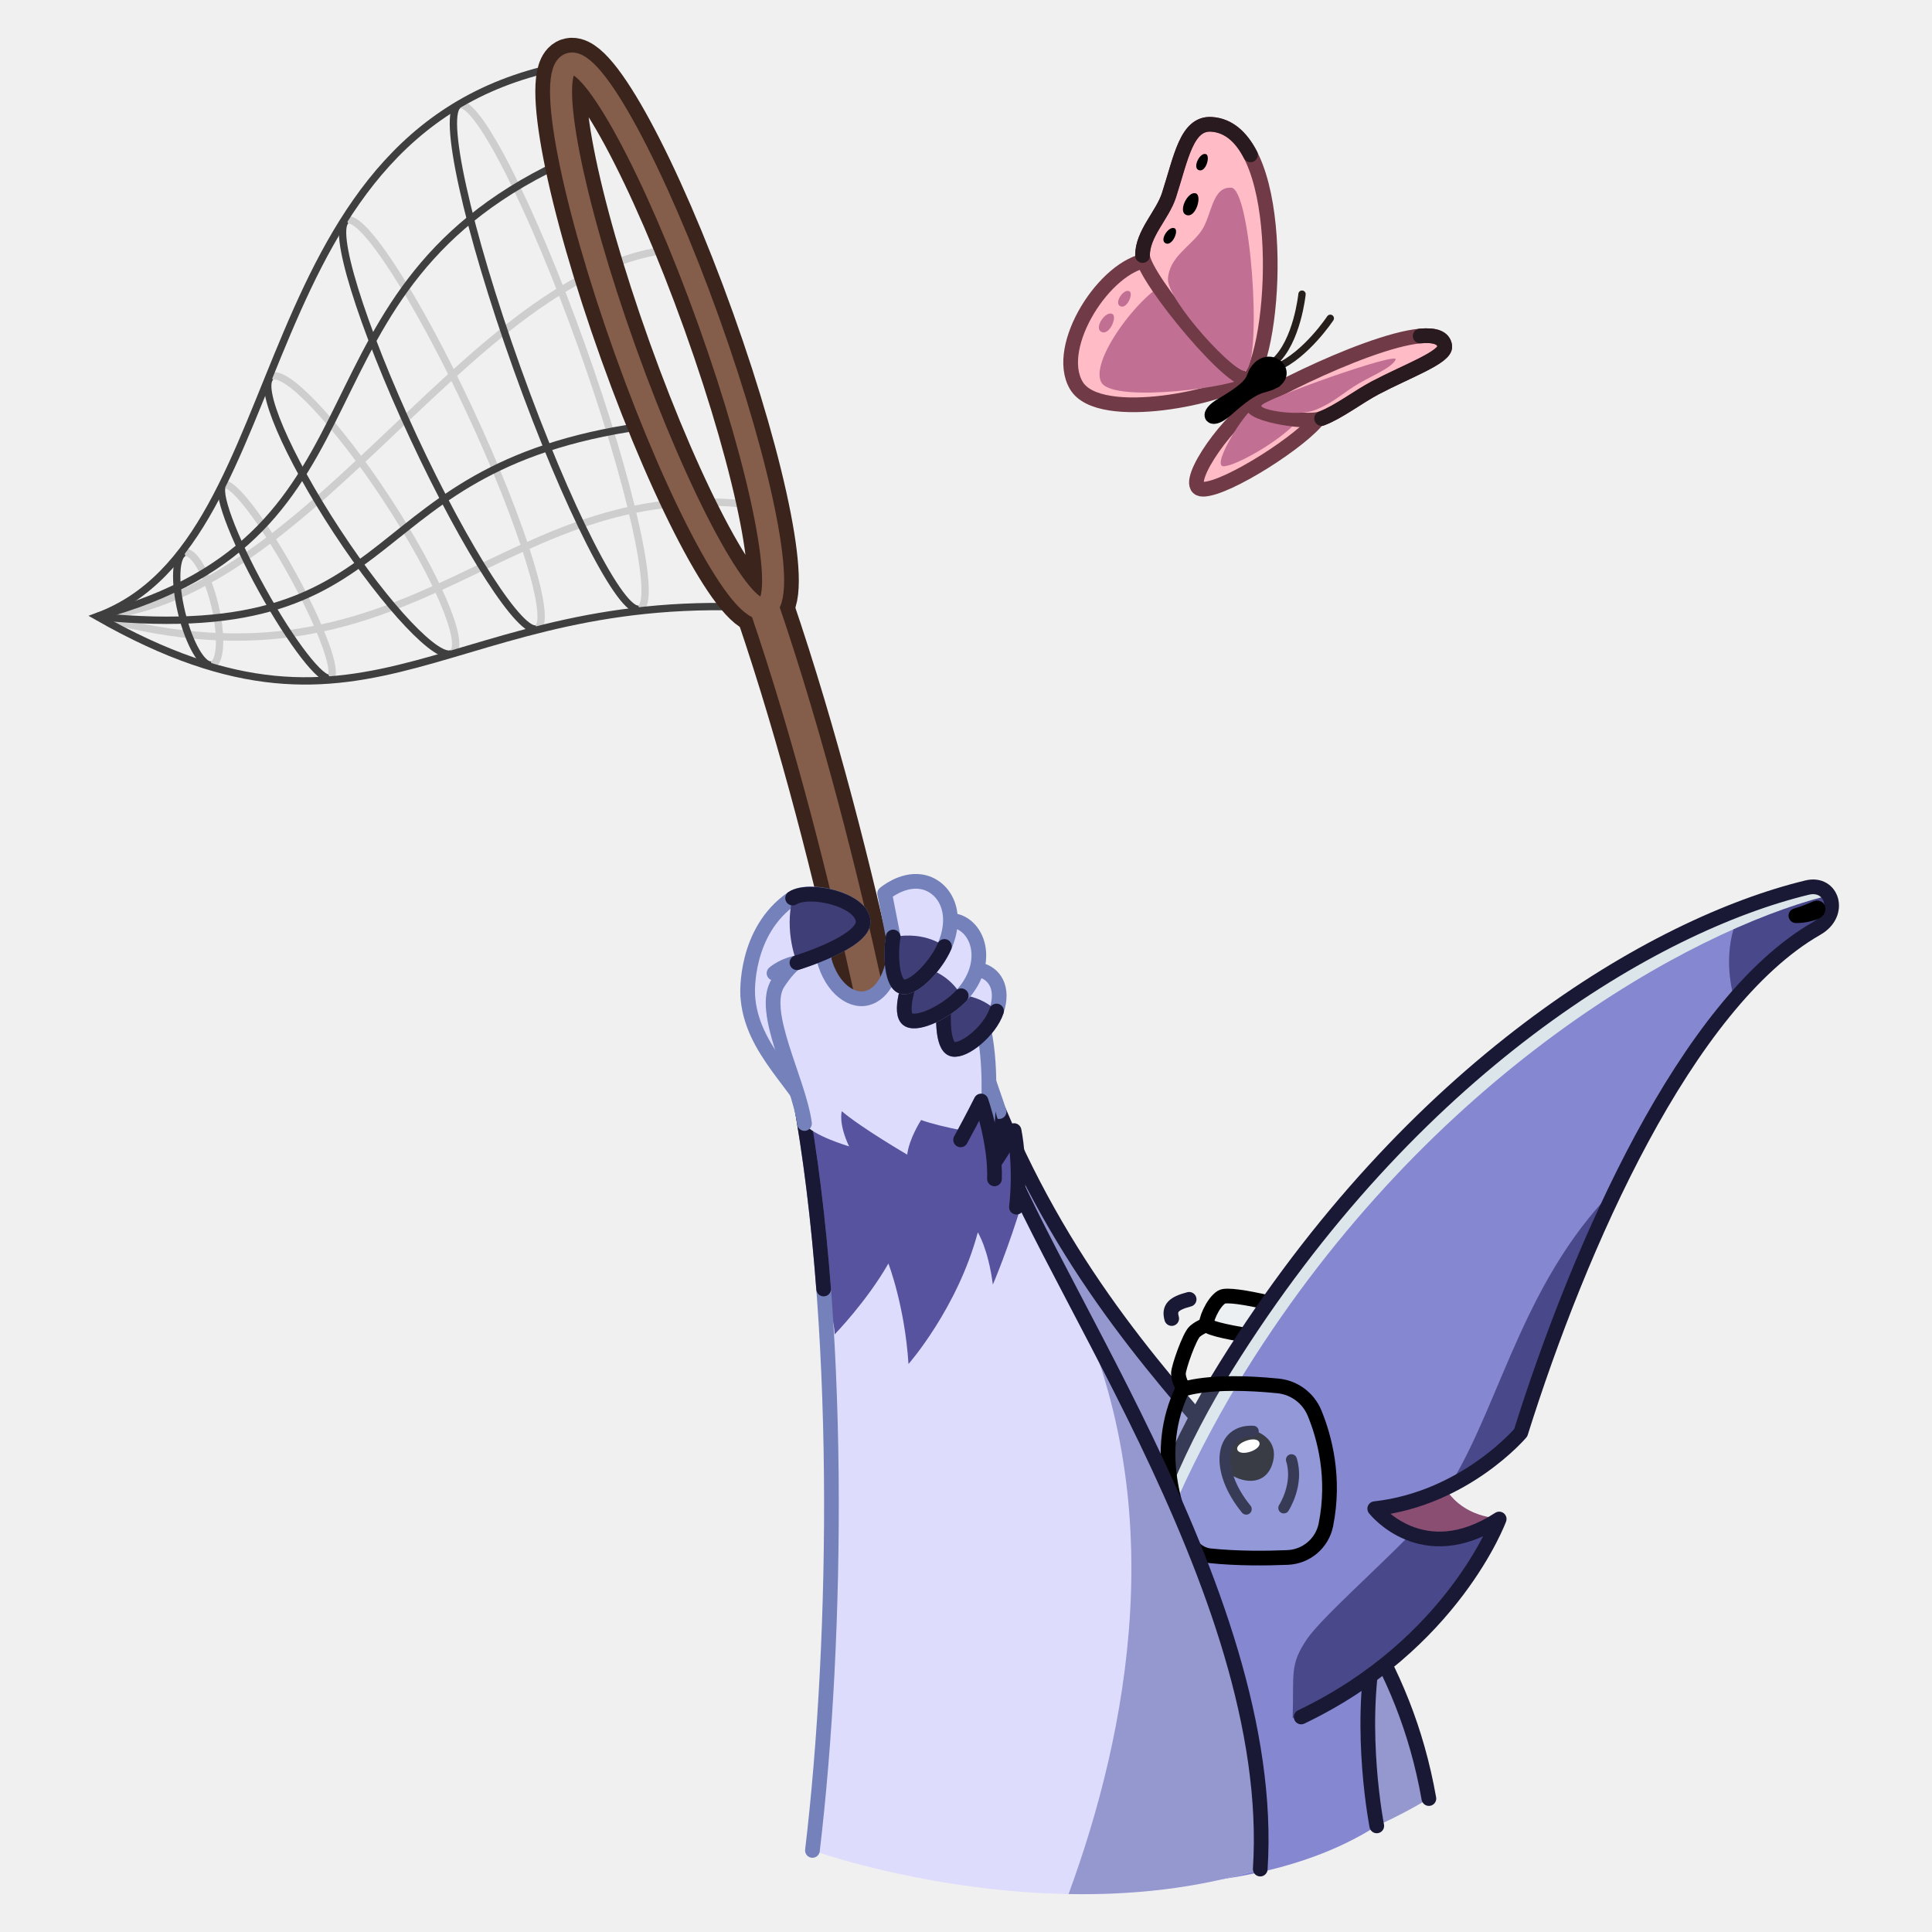
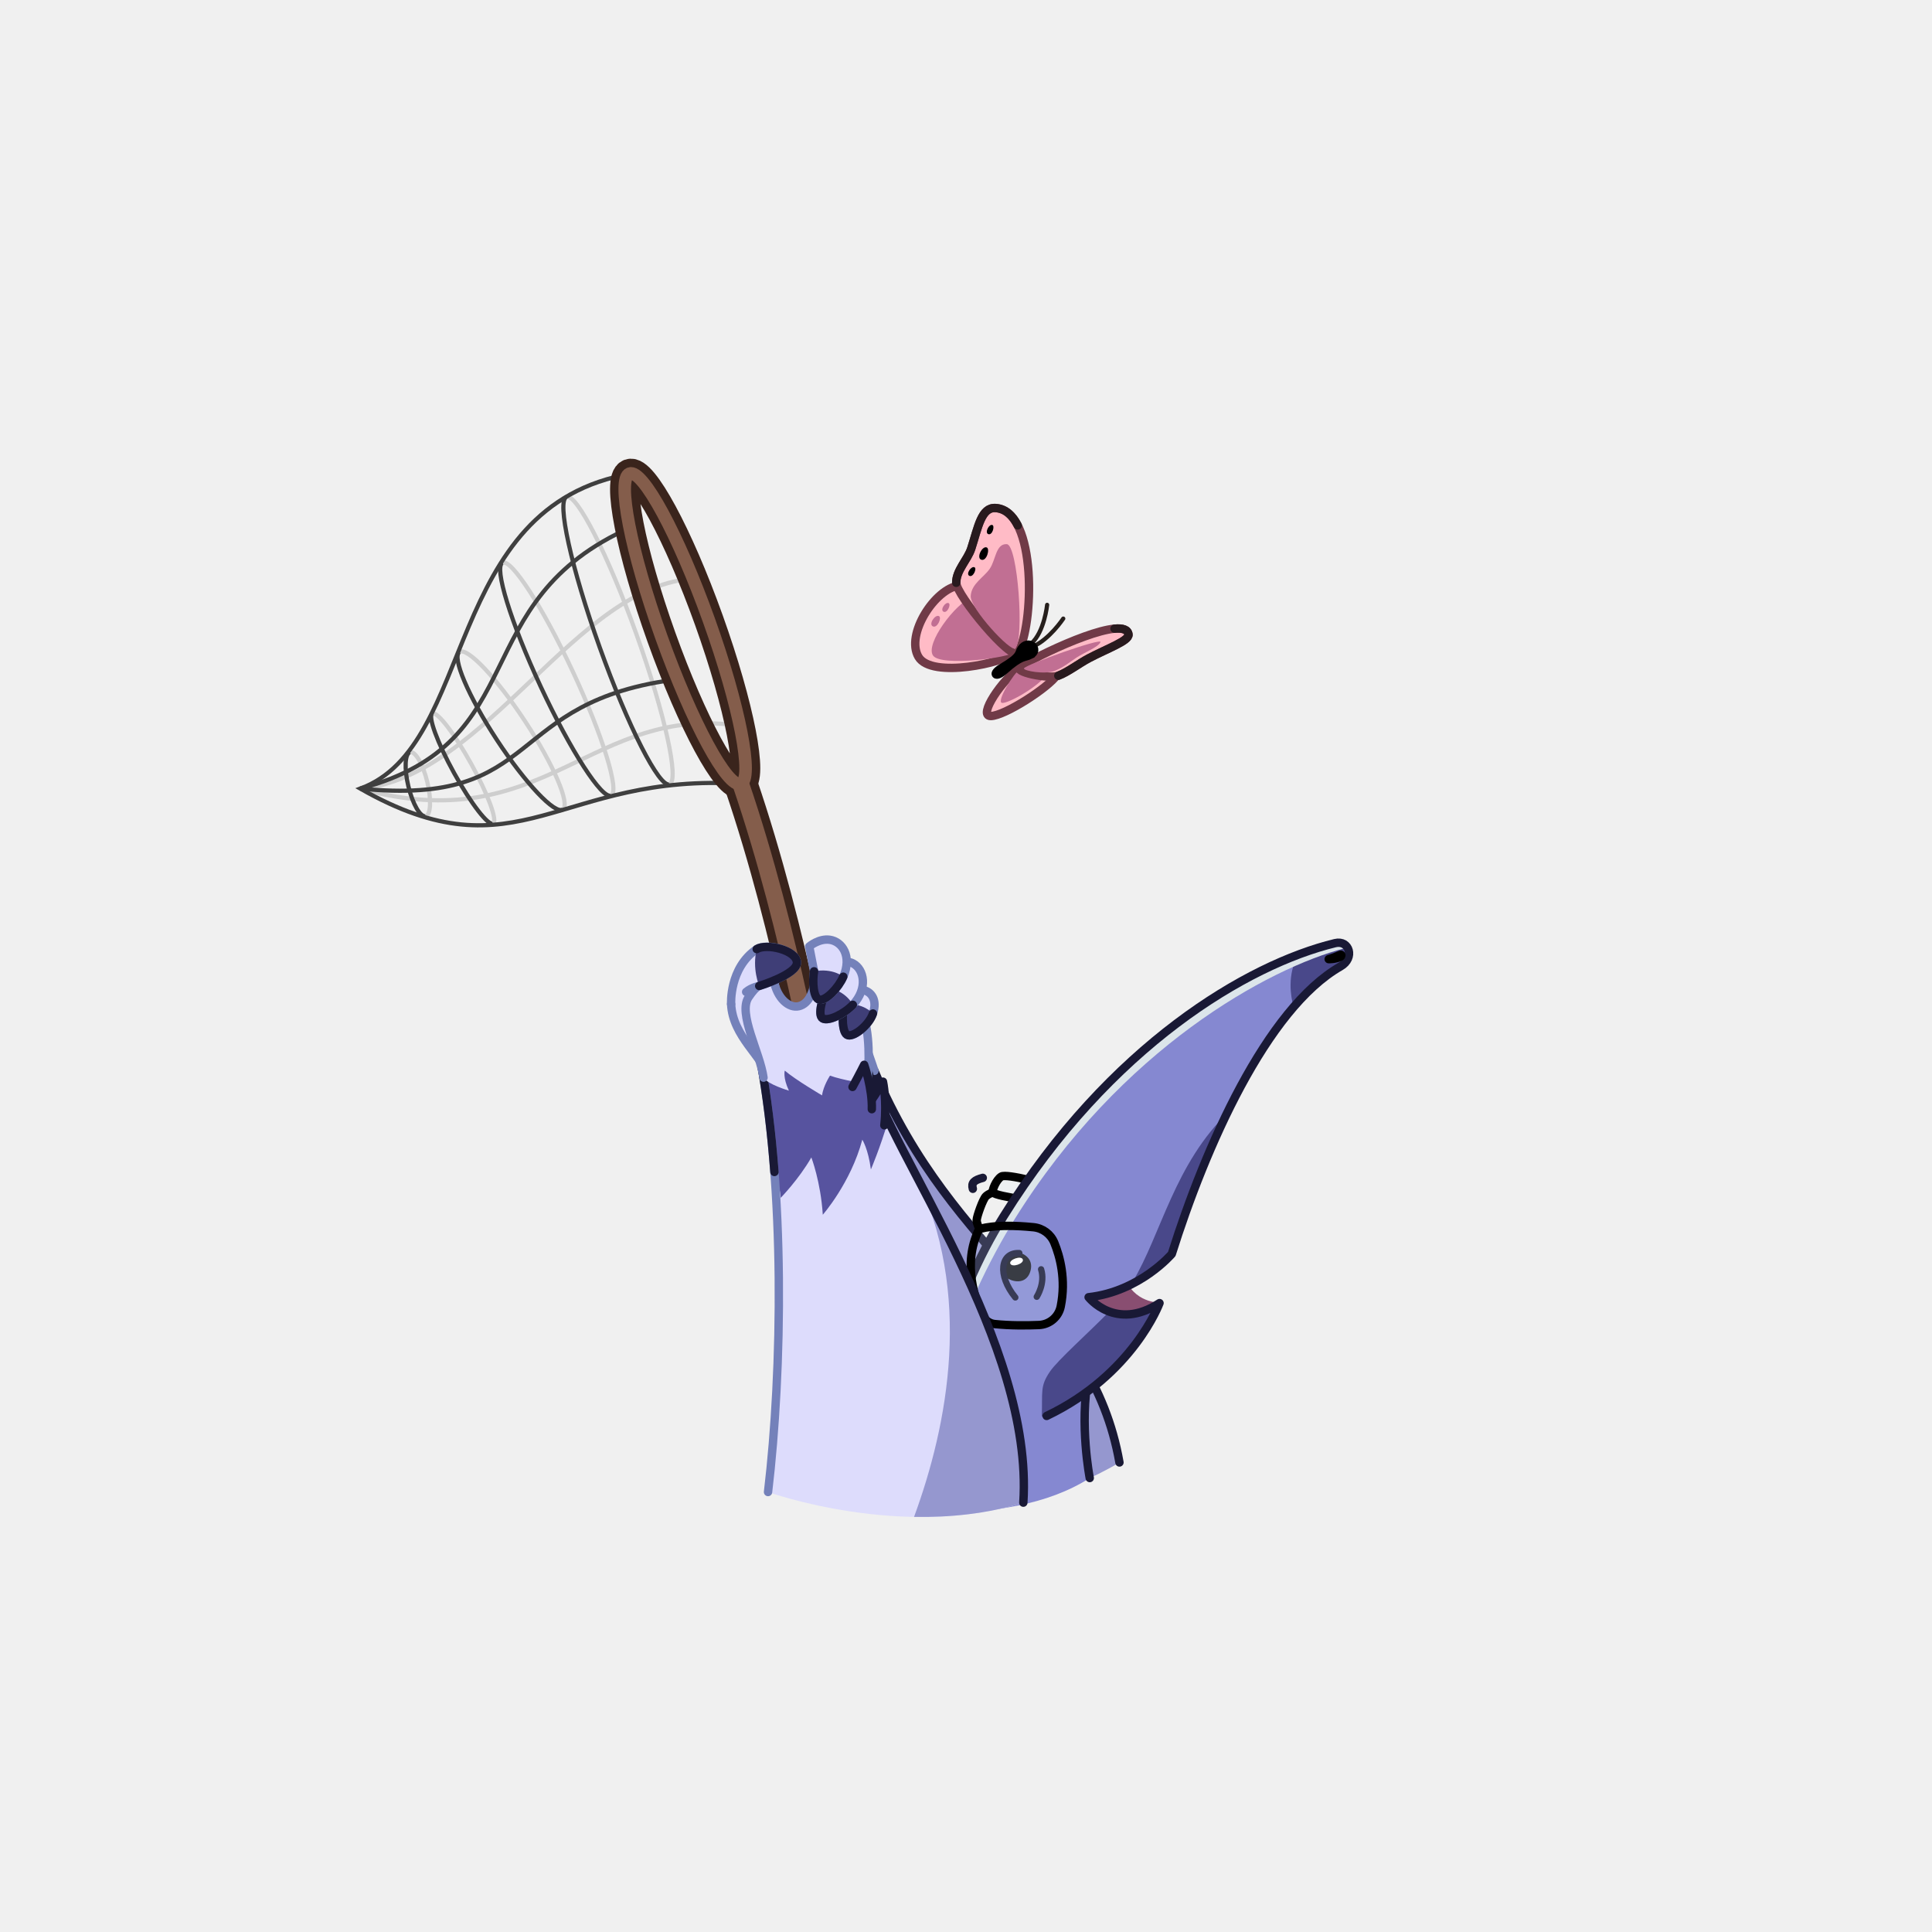
<svg xmlns="http://www.w3.org/2000/svg" width="256" height="256" viewBox="0 0 256 256" fill="none">
-   <path d="M165.973 53.794C162.284 56.15 156.229 64.876 159.437 64.828C162.644 64.779 172.796 58.252 174.831 55.279C176.865 52.305 169.375 51.624 165.973 53.794Z" fill="#FFBBC6" stroke="#703A47" stroke-width="1.947" stroke-miterlimit="10" />
-   <path d="M166.289 53.916C164.805 54.68 160.59 61.601 162.055 61.776C163.525 61.951 170.821 57.804 172.363 55.152C173.906 52.499 168.489 52.782 166.289 53.916Z" fill="#C16F93" />
-   <path d="M166.299 53.302C172.904 49.355 190.877 41.232 191.437 45.866C191.612 47.316 186.555 49.107 182.248 51.375C179.965 52.577 177.352 54.612 175.118 55.449C172.884 56.286 164.192 54.563 166.299 53.302Z" fill="#FFBBC6" stroke="#703A47" stroke-width="1.947" stroke-miterlimit="10" />
-   <path d="M188.186 44.523C190.059 44.347 191.296 44.708 191.437 45.871C191.612 47.321 186.555 49.112 182.248 51.38C179.965 52.582 177.352 54.617 175.118 55.454" stroke="#281A1E" stroke-width="1.947" stroke-linecap="round" stroke-linejoin="round" />
-   <path d="M167.136 53.76C167.282 52.947 185.48 46.479 184.925 47.657C184.375 48.835 181.275 49.978 179.357 51.239C177.44 52.499 176.534 53.4 174.305 54.315C172.076 55.23 167.034 54.325 167.136 53.755V53.76Z" fill="#C16F93" />
-   <path d="M164.756 50.168C162.814 52.373 145.673 56.237 142.617 51.074C139.56 45.91 146.432 35.163 152.122 34.477C157.816 33.791 167.574 46.975 164.756 50.168Z" fill="#FFBBC6" stroke="#703A47" stroke-width="1.947" stroke-miterlimit="10" />
-   <path d="M164.912 49.954C164.094 51.224 147.849 53.429 145.999 50.762C144.15 48.095 151.071 38.721 155.081 37.169C159.091 35.616 166.484 47.521 164.912 49.959V49.954Z" fill="#C16F93" />
-   <path d="M165.705 50.071C169.399 44.265 170.358 17.068 160.522 16.474C157.227 16.275 156.502 20.869 154.891 25.868C154.039 28.52 151.353 30.973 151.392 33.859C151.431 36.74 164.309 52.261 165.701 50.071H165.705Z" fill="#FFBBC6" stroke="#703A47" stroke-width="1.947" stroke-miterlimit="10" />
-   <path d="M165.696 20.519C164.479 18.154 162.785 16.611 160.527 16.474C157.232 16.275 156.507 20.869 154.896 25.868C154.044 28.52 151.358 30.973 151.397 33.859" stroke="#281A1E" stroke-width="1.947" stroke-linecap="round" stroke-linejoin="round" />
-   <path d="M165.131 49.088C167.248 47.063 165.71 25.016 163.145 24.87C160.581 24.724 160.6 28.52 159.198 30.574C157.797 32.623 154.935 34.044 154.76 36.925C154.585 39.807 164.094 50.081 165.131 49.093V49.088Z" fill="#C16F93" />
-   <path d="M108.592 152.266C121.548 180.621 127.636 221.557 131.097 249.984C131.097 249.984 164.094 253.464 189.329 238.323C182.847 201.588 150.963 191.431 132.382 147.297C132.382 147.297 120.803 136.629 108.587 152.271L108.592 152.266Z" fill="#9597CF" />
-   <path d="M189.334 238.318C182.852 201.583 150.968 191.426 132.386 147.292" stroke="#191935" stroke-width="1.947" stroke-linecap="round" stroke-linejoin="round" />
-   <path d="M127.378 133.48C124.278 125.839 118.793 123.878 113.308 124.491C113.308 124.491 116.783 131.397 110.972 134.794C110.174 135.261 106.986 122.461 106.271 122.695C100.158 124.72 99.072 131.762 99.072 131.762C99.316 137.5 106.319 143.944 108.339 149.453C113.026 148.709 118.083 150.037 118.083 150.037C120.847 146.309 123.509 143.306 123.509 143.306C123.349 146.3 124.4 147.536 124.4 147.536C125.51 144.801 128.576 145.628 128.576 145.628C129.997 147.497 132.386 147.288 132.386 147.288C132.386 147.288 129.666 139.111 127.378 133.475V133.48Z" fill="#DDDCFC" />
-   <path d="M99.072 131.772C99.418 139.267 106.319 143.954 108.339 149.463" stroke="#7481BA" stroke-width="1.947" stroke-linecap="round" stroke-linejoin="round" />
-   <path d="M132.386 147.293C132.386 147.293 129.666 139.116 127.378 133.48C124.278 125.839 118.793 123.878 113.308 124.491C113.308 124.491 116.783 131.397 110.972 134.794" stroke="#7481BA" stroke-width="1.947" stroke-linecap="round" stroke-linejoin="round" />
-   <path d="M101.306 80.596C113.191 115.424 119.625 154.413 119.625 154.413" stroke="#3A241C" stroke-width="7.787" stroke-miterlimit="10" />
-   <path d="M12.874 81.691C41.983 79.185 63.203 34.005 90.706 32.9" stroke="#CECECE" stroke-width="0.973" stroke-miterlimit="10" />
-   <path d="M12.874 81.691C55.859 93.732 66.547 61.635 101.613 67.168" stroke="#CECECE" stroke-width="0.973" stroke-miterlimit="10" />
-   <path d="M60.818 13.895C63.174 13.053 70.44 27.318 77.045 45.764C83.649 64.209 87.095 79.842 84.739 80.689" stroke="#CECECE" stroke-width="0.973" stroke-miterlimit="10" />
-   <path d="M45.935 29.192C47.999 28.228 55.319 39.558 62.283 54.5C69.248 69.441 73.224 82.329 71.161 83.292" stroke="#CECECE" stroke-width="0.973" stroke-miterlimit="10" />
-   <path d="M35.919 49.93C37.73 48.742 44.577 55.974 51.211 66.083C57.845 76.196 61.753 85.356 59.937 86.543" stroke="#CECECE" stroke-width="0.973" stroke-miterlimit="10" />
-   <path d="M29.617 64.243C30.707 63.64 34.756 68.877 38.654 75.934C42.558 82.991 44.835 89.201 43.75 89.805" stroke="#CECECE" stroke-width="0.973" stroke-miterlimit="10" />
-   <path d="M24.453 73.228C25.665 72.936 27.451 76.026 28.448 80.134C29.446 84.241 29.271 87.809 28.059 88.101" stroke="#CECECE" stroke-width="0.973" stroke-miterlimit="10" />
-   <path d="M75.964 8.473C31.821 15.803 40.041 71.714 12.874 81.691C49.839 102.78 58.984 77.788 101.793 80.596" stroke="#3F3F3F" stroke-width="0.973" stroke-miterlimit="10" />
-   <path d="M84.739 80.689C82.384 81.531 75.117 67.266 68.513 48.82C61.909 30.375 58.463 14.742 60.818 13.895" stroke="#3F3F3F" stroke-width="0.973" stroke-miterlimit="10" />
-   <path d="M71.161 83.293C69.097 84.257 61.777 72.926 54.813 57.985C47.848 43.043 43.872 30.156 45.935 29.192" stroke="#3F3F3F" stroke-width="0.973" stroke-miterlimit="10" />
-   <path d="M59.938 86.549C58.127 87.736 51.279 80.504 44.646 70.395C38.012 60.282 34.104 51.122 35.919 49.935" stroke="#3F3F3F" stroke-width="0.973" stroke-miterlimit="10" />
-   <path d="M43.745 89.81C42.655 90.413 38.606 85.176 34.707 78.119C30.804 71.062 28.526 64.852 29.612 64.249" stroke="#3F3F3F" stroke-width="0.973" stroke-miterlimit="10" />
-   <path d="M28.059 88.101C26.847 88.393 25.061 85.303 24.063 81.195C23.066 77.088 23.241 73.52 24.453 73.228" stroke="#3F3F3F" stroke-width="0.973" stroke-miterlimit="10" />
-   <path d="M12.874 81.691C53.649 70.853 36.766 38.127 75.935 20.889" stroke="#3F3F3F" stroke-width="0.973" stroke-miterlimit="10" />
-   <path d="M12.874 81.692C55.956 85.989 45.75 61.207 87.071 56.223" stroke="#3F3F3F" stroke-width="0.973" stroke-miterlimit="10" />
-   <path d="M101.308 80.586C104.355 79.494 101.041 62.465 93.907 42.551C86.772 22.636 78.519 7.377 75.472 8.469C72.426 9.56 75.739 26.589 82.874 46.503C90.008 66.418 98.261 81.677 101.308 80.586Z" stroke="#3A241C" stroke-width="6.814" stroke-linecap="round" stroke-linejoin="round" />
-   <path d="M101.308 80.586C104.355 79.494 101.041 62.465 93.907 42.551C86.772 22.636 78.519 7.377 75.472 8.469C72.426 9.56 75.739 26.589 82.874 46.503C90.008 66.418 98.261 81.677 101.308 80.586Z" stroke="#845D4B" stroke-width="2.92" stroke-linecap="round" stroke-linejoin="round" />
-   <path d="M101.306 80.596C113.191 115.424 119.625 154.413 119.625 154.413" stroke="#845D4B" stroke-width="3.894" stroke-miterlimit="10" />
-   <path d="M151.903 207.959C140.023 221.552 130.581 248.325 130.581 248.325C130.581 248.325 162.6 254.637 182.428 241.94C182.428 241.94 179.975 229.407 182.117 218.301" fill="#8588D1" />
-   <path d="M182.428 241.94C182.428 241.94 179.975 229.407 182.117 218.301" stroke="#191935" stroke-width="1.947" stroke-linecap="round" stroke-linejoin="round" />
-   <path d="M151.903 207.959C140.023 221.552 130.581 248.325 130.581 248.325" stroke="#191935" stroke-width="1.947" stroke-linecap="round" stroke-linejoin="round" />
-   <path opacity="0.16" d="M159.904 175.55C159.646 175.204 160.649 172.62 161.87 171.866C163.092 171.111 173.006 173.749 173.531 174.221C174.081 174.718 173.254 177.604 173.006 177.828C172.758 178.052 160.673 176.582 159.904 175.55Z" fill="#DEF5FF" />
-   <path d="M159.904 175.55C159.646 175.204 160.649 172.62 161.87 171.866C163.092 171.111 173.006 173.749 173.531 174.221C174.081 174.718 173.254 177.604 173.006 177.828C172.758 178.052 160.673 176.582 159.904 175.55Z" stroke="black" stroke-width="1.947" stroke-linecap="round" stroke-linejoin="round" />
-   <path d="M190.181 193.669C191.515 200.955 198.177 201.13 198.177 201.13C186.623 211.122 176.432 198.702 176.432 198.702L190.181 193.665V193.669Z" fill="#894E71" />
-   <path d="M155.845 230.497C155.845 230.497 147.489 222.457 149.207 213.444C151.411 201.856 156.575 190.462 162.401 181.113C187.164 141.365 219.139 122.534 239.454 117.609C242.768 116.806 244.121 121.074 240.734 123.011C223.447 132.901 209.751 165.208 201.969 189.995C201.969 189.995 194.586 198.721 182.628 200.055C182.628 200.055 188.891 208.09 199.117 201.422C199.117 201.422 193.014 218.033 172.879 227.655C165.754 231.062 155.855 230.497 155.855 230.497H155.845Z" fill="#8588D1" />
-   <path d="M160.649 191.577C160.668 187.912 169.881 188.491 168.703 193.587C167.526 198.682 160.624 195.475 160.649 191.577Z" fill="#1A1A21" />
-   <path d="M165.131 199.967C160.877 194.75 162.148 189.216 167.229 189.226C165.666 186.593 161.354 186.291 159.422 189.98C157.651 193.363 158.824 199.807 165.126 199.967H165.131Z" fill="#8588D1" />
-   <path d="M165.131 199.967C160.877 194.75 161.656 189.416 166.061 189.649" stroke="#191935" stroke-width="1.46" stroke-linecap="round" stroke-linejoin="round" />
-   <path d="M171.122 193.421C172.144 196.701 170.11 199.807 170.11 199.807" stroke="#191935" stroke-width="1.46" stroke-linecap="round" stroke-linejoin="round" />
-   <path d="M240.724 123.016C244.111 121.079 242.758 116.811 239.444 117.614C236.748 118.266 233.862 119.181 230.825 120.349C228.27 125.07 229.16 130.049 229.749 132.195C233.302 128.312 236.981 125.158 240.719 123.016H240.724Z" fill="#49488A" />
-   <path d="M148.988 216.461C151.192 204.873 158.366 190.525 164.192 181.176C188.955 141.428 223.485 122.505 241.522 117.843" stroke="#DCE5EA" stroke-width="1.947" stroke-linecap="round" stroke-linejoin="round" />
-   <path d="M186.954 203.257C182.238 208.09 175.006 214.5 173.176 217.196C170.84 220.637 171.478 221.761 171.283 227.675C171.502 227.577 171.721 227.475 171.94 227.368C192.074 217.746 198.178 201.135 198.178 201.135C193.554 204.148 189.743 204.153 186.954 203.257Z" fill="#49488A" />
-   <path d="M214.832 156.7C202.086 168.897 199.068 185.22 192.381 196.366C197.885 193.411 201.03 189.703 201.03 189.703C204.329 179.2 209.104 167.476 214.832 156.7Z" fill="#49488A" />
-   <path d="M155.845 230.497C155.845 230.497 147.489 222.457 149.207 213.444C151.411 201.856 156.575 190.462 162.401 181.113C187.164 141.365 219.139 122.534 239.454 117.609C242.768 116.806 244.121 121.074 240.734 123.011C223.447 132.901 209.284 165.062 201.502 189.849C201.502 189.849 194.119 198.575 182.16 199.909C182.16 199.909 188.424 207.944 198.65 201.276C198.65 201.276 192.546 217.887 172.412 227.509" stroke="#191935" stroke-width="1.947" stroke-linecap="round" stroke-linejoin="round" />
-   <path d="M150.681 197.378C147.805 193.577 148.141 191.893 150.292 190.944" stroke="#191935" stroke-width="1.947" stroke-linecap="round" stroke-linejoin="round" />
-   <path d="M157.568 172.167C155.534 172.703 154.857 173.321 155.256 174.713" stroke="#191935" stroke-width="1.947" stroke-linecap="round" stroke-linejoin="round" />
-   <path opacity="0.16" d="M156.682 184.13C152.716 192.307 155.879 200.707 157.592 204.216C158.118 205.287 159.15 206.022 160.337 206.148C163.968 206.528 167.837 206.489 170.611 206.372C173.098 206.27 175.201 204.489 175.687 202.045C176.943 195.772 175.503 190.443 174.188 187.245C173.366 185.245 171.512 183.863 169.36 183.644C160.104 182.714 156.677 184.125 156.677 184.125L156.682 184.13Z" fill="#DEF5FF" />
-   <path d="M156.682 184.13C152.716 192.307 155.879 200.707 157.592 204.216C158.118 205.287 159.15 206.022 160.337 206.148C163.968 206.528 167.837 206.489 170.611 206.372C173.098 206.27 175.201 204.489 175.687 202.045C176.943 195.772 175.502 190.443 174.188 187.245C173.366 185.245 171.512 183.863 169.36 183.644C160.104 182.714 156.677 184.125 156.677 184.125L156.682 184.13Z" stroke="black" stroke-width="1.947" stroke-linecap="round" stroke-linejoin="round" />
-   <path d="M156.75 183.887C156.75 183.887 156.118 182.792 156.147 181.969C156.176 181.147 157.602 177.059 158.317 176.426C159.033 175.793 159.904 175.555 159.904 175.555" stroke="black" stroke-width="1.947" stroke-linecap="round" stroke-linejoin="round" />
-   <path d="M163.953 192.083C163.642 191.182 166.479 190.141 166.864 191.124C167.248 192.107 164.304 193.1 163.953 192.083Z" fill="white" />
-   <path d="M152.959 223.061C152.959 223.061 148.754 234.099 149.533 236.712C149.776 237.535 154.166 240.139 157.797 239.978C161.632 239.808 164.722 236.815 164.81 235.652C164.966 233.676 162.386 230.385 162.386 230.385" fill="#D2D2FB" />
-   <path d="M153.815 224.896C151.474 231.388 151.29 234.216 151.29 234.216" stroke="white" stroke-width="1.947" stroke-linecap="round" stroke-linejoin="round" />
-   <path d="M152.959 223.061C152.959 223.061 148.754 234.099 149.533 236.712C149.776 237.535 154.166 240.139 157.797 239.978C161.632 239.808 164.722 236.815 164.81 235.652C164.966 233.676 162.386 230.385 162.386 230.385" stroke="#49488A" stroke-width="1.947" stroke-linecap="round" stroke-linejoin="round" />
-   <path d="M152.579 231.811C151.197 235.661 154.302 237.004 154.302 237.004C154.268 235.389 154.75 233.938 154.75 233.938C156.507 235.345 158.804 235.598 158.804 235.598C158.804 235.598 158.269 234.084 157.797 233.213C157.797 233.213 158.848 232.585 159.675 231.841C159.675 231.841 156.906 228.565 155.665 227.529C155.665 227.529 153.27 229.889 152.579 231.811Z" fill="#6A6DB8" />
-   <path d="M156.526 226.614C156.526 226.614 151.041 230.215 150.774 237.827" stroke="#49488A" stroke-width="1.947" stroke-linecap="round" stroke-linejoin="round" />
-   <path d="M237.969 121.332C239.172 120.972 239.965 120.632 240.651 120.33C241.04 120.16 240.953 120.656 240.675 120.787C239.4 121.386 237.969 121.332 237.969 121.332Z" stroke="black" stroke-width="1.947" stroke-linecap="round" stroke-linejoin="round" />
-   <path d="M105.716 143.866C111.58 174.484 111.03 216.758 107.653 245.191C107.653 245.191 138.884 256.394 166.99 247.663C169.399 210.436 136.27 166.746 130.926 147.429" fill="#DDDCFC" />
-   <path d="M166.99 247.663C168.669 221.756 153.134 192.716 141.726 170.941C155.514 199.043 149.382 229.777 141.59 250.973C149.708 251.119 158.493 250.301 166.99 247.663Z" fill="#9597CF" />
-   <path d="M130.926 147.429L123.339 146.353C119.762 147.516 114.267 147.706 106.285 144.231C106.134 144.363 105.998 144.494 105.852 144.625C107.419 153.006 108.519 162.234 109.21 171.797C109.989 173.452 110.553 175.195 110.597 176.81C110.597 176.81 114.817 172.489 117.718 167.422C117.718 167.422 119.883 173.019 120.38 180.738C120.38 180.738 126.867 173.365 129.564 163.295C129.564 163.295 130.936 165.427 131.559 170.216C131.559 170.216 133.691 165.242 135.574 158.881C135.574 158.881 132.562 152.661 130.921 147.424L130.926 147.429Z" fill="#57539F" />
-   <path d="M166.99 247.663C169.399 210.436 136.27 166.746 130.926 147.429" stroke="#191935" stroke-width="1.947" stroke-linecap="round" stroke-linejoin="round" />
-   <path d="M105.716 143.866C111.58 174.484 111.03 216.758 107.653 245.191" stroke="#7481BA" stroke-width="1.947" stroke-linecap="round" stroke-linejoin="round" />
-   <path d="M105.906 144.913C107.39 152.928 108.446 161.699 109.137 170.8" stroke="#191935" stroke-width="1.947" stroke-linecap="round" stroke-linejoin="round" />
-   <path d="M130.552 137.466C129.15 129.338 124.142 125.654 118.652 125.085C118.74 128.545 117.265 131.704 114.802 132.273C112.559 132.794 110.32 130.044 109.517 125.756C106.709 126.243 103.55 127.396 101.671 130.176C99.131 133.933 105.803 143.049 106.602 148.864C107.59 150.456 112.505 151.897 112.505 151.897C111.06 148.816 111.541 147.239 111.541 147.239C114.048 149.39 120.209 152.996 120.209 152.996C120.472 150.826 122.054 148.407 122.054 148.407C124.833 149.424 130.659 150.373 130.659 150.373C130.659 150.373 131.583 143.452 130.552 137.461V137.466Z" fill="#DDDCFC" />
-   <path d="M130.659 150.378C130.659 150.378 131.583 143.457 130.552 137.466C129.15 129.338 124.142 125.654 118.652 125.085C118.472 128.535 117.265 131.704 114.802 132.273C112.559 132.794 109.784 130.541 108.981 126.258C106.173 126.744 105.01 127.397 103.131 130.18C100.591 133.938 105.803 143.053 106.602 148.869" stroke="#7481BA" stroke-width="1.947" stroke-linecap="round" stroke-linejoin="round" />
-   <path d="M132.041 133.967C131.131 136.648 127.734 139.354 126.259 139.028C124.784 138.702 124.848 134.196 125.286 131.879C126.317 126.457 134.173 127.669 132.036 133.967H132.041Z" fill="#DDDCFC" stroke="#7481BA" stroke-width="1.947" stroke-linecap="round" stroke-linejoin="round" />
-   <path d="M125.29 131.879C124.848 134.196 124.789 138.702 126.264 139.028C127.734 139.354 131.136 136.648 132.046 133.967C132.046 133.967 129.685 131.295 125.295 131.879H125.29Z" fill="#3F3E77" />
-   <path d="M125.29 131.879C124.848 134.196 124.789 138.702 126.264 139.028C127.734 139.354 131.136 136.648 132.046 133.967" stroke="#191935" stroke-width="1.947" stroke-linecap="round" stroke-linejoin="round" />
-   <path d="M127.403 122.325C130.016 123.703 130.907 128.151 127.369 131.942C125.437 134.011 121.694 135.86 120.375 135.125C119.056 134.39 120.331 130.049 121.504 128C121.504 128 123.699 120.369 127.403 122.325Z" fill="#DDDCFC" stroke="#7481BA" stroke-width="1.947" stroke-linecap="round" stroke-linejoin="round" />
-   <path d="M121.504 128C120.336 130.044 119.061 134.39 120.375 135.125C121.689 135.86 125.432 134.011 127.369 131.942C127.369 131.942 125.875 128.701 121.504 128Z" fill="#3F3E77" />
-   <path d="M121.504 128C120.336 130.044 119.061 134.39 120.375 135.125C121.689 135.86 125.432 134.011 127.369 131.942" stroke="#191935" stroke-width="1.947" stroke-linecap="round" stroke-linejoin="round" />
-   <path d="M117.221 118.398C117.221 118.398 119.46 116.465 121.996 116.826C124.921 117.244 127.208 120.646 125.149 125.406C124.025 128.005 121.124 131.008 119.64 130.76C118.156 130.511 117.941 126.477 118.355 124.155L117.226 118.393L117.221 118.398Z" fill="#DDDCFC" stroke="#7481BA" stroke-width="1.947" stroke-linecap="round" stroke-linejoin="round" />
-   <path d="M118.35 124.155C117.937 126.477 118.151 130.511 119.635 130.76C121.12 131.008 124.02 128.005 125.145 125.406C125.145 125.406 122.701 123.342 118.345 124.155H118.35Z" fill="#3F3E77" />
-   <path d="M118.35 124.155C117.937 126.477 118.151 130.511 119.635 130.759C121.12 131.008 124.02 128.005 125.145 125.406" stroke="#191935" stroke-width="1.947" stroke-linecap="round" stroke-linejoin="round" />
-   <path d="M99.072 131.772C99.072 131.772 98.586 123.371 105.025 119.001C107.22 117.512 114.179 119.196 114.369 122.067C114.554 124.812 105.599 127.562 105.599 127.562C105.599 127.562 103.871 127.859 102.562 128.954" fill="#DDDCFC" />
-   <path d="M99.072 131.772C99.072 131.772 98.586 123.371 105.025 119.001C107.22 117.512 114.179 119.196 114.369 122.067C114.554 124.812 105.599 127.562 105.599 127.562C105.599 127.562 103.871 127.859 102.562 128.954" stroke="#7481BA" stroke-width="1.947" stroke-linecap="round" stroke-linejoin="round" />
-   <path d="M114.369 122.067C114.179 119.191 107.273 117.599 105.025 119.001C103.886 123.498 105.599 127.562 105.599 127.562C105.599 127.562 114.554 124.817 114.369 122.067Z" fill="#3F3E77" />
-   <path d="M105.599 127.562C105.599 127.562 114.554 124.817 114.369 122.067C114.179 119.191 107.273 117.599 105.025 119.001" stroke="#191935" stroke-width="1.947" stroke-linecap="round" stroke-linejoin="round" />
-   <path d="M134.684 159.956C135.326 154.169 134.367 149.809 134.367 149.809C134.367 149.809 133.019 152.271 131.549 154.345" fill="#57539F" />
-   <path d="M134.684 159.956C135.326 154.169 134.367 149.809 134.367 149.809C134.367 149.809 133.019 152.271 131.549 154.345" stroke="#191935" stroke-width="1.947" stroke-linecap="round" stroke-linejoin="round" />
-   <path d="M124.4 156.165C127.812 150.295 129.997 145.886 129.997 145.886C129.997 145.886 131.939 151.478 131.773 156.209" fill="#57539F" />
-   <path d="M127.286 151.04C128.994 147.911 129.997 145.886 129.997 145.886C129.997 145.886 131.939 151.478 131.773 156.209" stroke="#191935" stroke-width="1.947" stroke-linecap="round" stroke-linejoin="round" />
-   <path d="M168.845 47.964C171.891 45.258 172.524 38.979 172.524 38.979" stroke="#261F1C" stroke-width="0.973" stroke-linecap="round" stroke-linejoin="round" />
-   <path d="M169.156 48.708C173.069 47.024 176.271 42.177 176.271 42.177" stroke="#261F1C" stroke-width="0.973" stroke-linecap="round" stroke-linejoin="round" />
-   <path d="M168.635 50.592C167.18 51.336 166.606 50.562 162.518 54.237C160.508 56.047 159.651 54.986 161.968 53.638C166.577 50.957 165.861 50.246 166.518 49.253C168.139 46.791 170.952 49.399 168.635 50.587V50.592Z" fill="black" stroke="black" stroke-width="1.947" stroke-miterlimit="10" />
-   <path d="M159.802 20.426C160.405 20.665 159.797 22.85 158.867 22.553C157.938 22.256 159.004 20.115 159.802 20.426Z" fill="black" />
-   <path d="M158.483 25.634C159.291 25.955 158.473 28.9 157.227 28.496C155.981 28.092 157.412 25.215 158.483 25.634Z" fill="black" />
-   <path d="M155.66 30.258C156.225 30.574 155.329 32.662 154.448 32.238C153.567 31.815 154.911 29.839 155.66 30.258Z" fill="black" />
-   <path d="M149.654 38.595C150.219 38.911 149.323 40.999 148.442 40.575C147.562 40.152 148.905 38.176 149.654 38.595Z" fill="#C16F93" />
-   <path d="M147.401 41.607C148.077 41.987 147.002 44.489 145.951 43.982C144.899 43.476 146.505 41.111 147.401 41.607Z" fill="#C16F93" />
+   <path d="M135.016 88.591C132.913 89.933 129.462 94.908 131.29 94.88C133.119 94.853 138.906 91.132 140.066 89.437C141.226 87.742 136.956 87.353 135.016 88.591Z" fill="#FFBBC6" stroke="#703A47" stroke-width="1.11" stroke-miterlimit="10" />
+   <path d="M135.197 88.66C134.35 89.095 131.948 93.041 132.783 93.141C133.621 93.24 137.78 90.877 138.659 89.364C139.539 87.852 136.451 88.013 135.197 88.66Z" fill="#C16F93" />
+   <path d="M135.202 88.31C138.967 86.06 149.213 81.429 149.533 84.071C149.632 84.897 146.75 85.918 144.294 87.211C142.993 87.897 141.503 89.056 140.23 89.534C138.956 90.011 134.001 89.029 135.202 88.31Z" fill="#FFBBC6" stroke="#703A47" stroke-width="1.11" stroke-miterlimit="10" />
+   <path d="M147.679 83.305C148.747 83.205 149.452 83.41 149.533 84.073C149.632 84.9 146.75 85.921 144.294 87.214C142.993 87.9 141.503 89.059 140.23 89.537" stroke="#281A1E" stroke-width="1.11" stroke-linecap="round" stroke-linejoin="round" />
+   <path d="M135.679 88.571C135.763 88.108 146.137 84.42 145.82 85.092C145.507 85.763 143.739 86.415 142.646 87.134C141.553 87.852 141.037 88.366 139.766 88.887C138.496 89.409 135.621 88.893 135.679 88.568V88.571Z" fill="#C16F93" />
+   <path d="M134.323 86.523C133.216 87.78 123.444 89.983 121.701 87.039C119.959 84.096 123.877 77.969 127.12 77.578C130.366 77.187 135.929 84.703 134.323 86.523Z" fill="#FFBBC6" stroke="#703A47" stroke-width="1.11" stroke-miterlimit="10" />
+   <path d="M134.411 86.401C133.945 87.126 124.684 88.382 123.63 86.862C122.575 85.341 126.521 79.998 128.807 79.113C131.093 78.228 135.308 85.014 134.411 86.404V86.401Z" fill="#C16F93" />
+   <path d="M134.864 86.468C136.97 83.158 137.516 67.654 131.909 67.315C130.031 67.202 129.617 69.821 128.699 72.67C128.213 74.182 126.682 75.581 126.704 77.226C126.726 78.868 134.067 87.716 134.861 86.468H134.864Z" fill="#FFBBC6" stroke="#703A47" stroke-width="1.11" stroke-miterlimit="10" />
+   <path d="M134.858 69.621C134.165 68.273 133.199 67.393 131.912 67.315C130.033 67.202 129.62 69.821 128.702 72.67C128.216 74.182 126.684 75.581 126.707 77.226" stroke="#281A1E" stroke-width="1.11" stroke-linecap="round" stroke-linejoin="round" />
+   <path d="M134.536 85.907C135.743 84.753 134.867 72.185 133.404 72.102C131.942 72.018 131.953 74.182 131.154 75.353C130.355 76.521 128.724 77.331 128.624 78.974C128.524 80.616 133.945 86.473 134.536 85.91V85.907Z" fill="#C16F93" />
+   <path d="M102.305 144.727C109.691 160.891 113.161 184.228 115.134 200.434C115.134 200.434 133.945 202.418 148.331 193.786C144.636 172.844 126.46 167.054 115.867 141.894C115.867 141.894 109.266 135.813 102.302 144.73L102.305 144.727Z" fill="#9597CF" />
+   <path d="M148.334 193.783C144.638 172.841 126.462 167.051 115.869 141.892" stroke="#191935" stroke-width="1.11" stroke-linecap="round" stroke-linejoin="round" />
+   <path d="M113.014 134.017C111.247 129.661 108.12 128.543 104.993 128.893C104.993 128.893 106.974 132.83 103.662 134.766C103.206 135.033 101.389 127.736 100.981 127.869C97.496 129.023 96.878 133.038 96.878 133.038C97.016 136.309 101.009 139.983 102.16 143.123C104.832 142.699 107.715 143.456 107.715 143.456C109.291 141.331 110.809 139.619 110.809 139.619C110.717 141.325 111.316 142.03 111.316 142.03C111.949 140.471 113.697 140.943 113.697 140.943C114.507 142.008 115.869 141.889 115.869 141.889C115.869 141.889 114.318 137.227 113.014 134.015V134.017Z" fill="#DDDCFC" />
+   <path d="M96.878 133.044C97.075 137.316 101.009 139.988 102.16 143.129" stroke="#7481BA" stroke-width="1.11" stroke-linecap="round" stroke-linejoin="round" />
+   <path d="M115.869 141.892C115.869 141.892 114.318 137.231 113.014 134.018C111.247 129.662 108.12 128.544 104.993 128.893C104.993 128.893 106.974 132.83 103.661 134.767" stroke="#7481BA" stroke-width="1.11" stroke-linecap="round" stroke-linejoin="round" />
+   <path d="M98.151 103.87C104.927 123.724 108.595 145.951 108.595 145.951" stroke="#3A241C" stroke-width="4.439" stroke-miterlimit="10" />
+   <path d="M47.738 104.494C64.333 103.065 76.43 77.309 92.108 76.679" stroke="#CECECE" stroke-width="0.555" stroke-miterlimit="10" />
+   <path d="M47.738 104.494C72.243 111.358 78.336 93.06 98.326 96.215" stroke="#CECECE" stroke-width="0.555" stroke-miterlimit="10" />
+   <path d="M75.07 65.845C76.413 65.365 80.555 73.497 84.32 84.012C88.085 94.528 90.05 103.44 88.707 103.922" stroke="#CECECE" stroke-width="0.555" stroke-miterlimit="10" />
+   <path d="M66.586 74.565C67.762 74.016 71.935 80.475 75.905 88.993C79.876 97.51 82.142 104.857 80.966 105.407" stroke="#CECECE" stroke-width="0.555" stroke-miterlimit="10" />
+   <path d="M60.876 86.387C61.908 85.71 65.811 89.833 69.593 95.596C73.375 101.361 75.603 106.583 74.568 107.26" stroke="#CECECE" stroke-width="0.555" stroke-miterlimit="10" />
+   <path d="M57.283 94.547C57.904 94.203 60.213 97.189 62.435 101.212C64.66 105.235 65.959 108.775 65.34 109.119" stroke="#CECECE" stroke-width="0.555" stroke-miterlimit="10" />
+   <path d="M54.339 99.669C55.03 99.503 56.048 101.264 56.617 103.606C57.185 105.948 57.086 107.982 56.395 108.148" stroke="#CECECE" stroke-width="0.555" stroke-miterlimit="10" />
+   <path d="M83.704 62.754C58.539 66.933 63.226 98.806 47.738 104.494C68.811 116.516 74.024 102.269 98.429 103.87" stroke="#3F3F3F" stroke-width="0.555" stroke-miterlimit="10" />
+   <path d="M88.707 103.922C87.364 104.402 83.222 96.27 79.457 85.755C75.692 75.24 73.727 66.328 75.07 65.845" stroke="#3F3F3F" stroke-width="0.555" stroke-miterlimit="10" />
+   <path d="M80.966 105.407C79.79 105.956 75.617 99.497 71.646 90.98C67.676 82.462 65.409 75.115 66.586 74.565" stroke="#3F3F3F" stroke-width="0.555" stroke-miterlimit="10" />
+   <path d="M74.568 107.263C73.536 107.94 69.632 103.817 65.85 98.054C62.069 92.289 59.841 87.067 60.876 86.39" stroke="#3F3F3F" stroke-width="0.555" stroke-miterlimit="10" />
+   <path d="M65.337 109.122C64.716 109.466 62.407 106.48 60.185 102.457C57.96 98.434 56.661 94.894 57.28 94.55" stroke="#3F3F3F" stroke-width="0.555" stroke-miterlimit="10" />
+   <path d="M56.395 108.148C55.704 108.315 54.686 106.553 54.117 104.211C53.548 101.87 53.648 99.836 54.339 99.669" stroke="#3F3F3F" stroke-width="0.555" stroke-miterlimit="10" />
+   <path d="M47.738 104.494C70.983 98.315 61.358 79.659 83.688 69.832" stroke="#3F3F3F" stroke-width="0.555" stroke-miterlimit="10" />
+   <path d="M47.738 104.494C72.298 106.944 66.48 92.816 90.036 89.975" stroke="#3F3F3F" stroke-width="0.555" stroke-miterlimit="10" />
+   <path d="M98.152 103.864C99.889 103.241 98 93.534 93.933 82.181C89.866 70.828 85.161 62.129 83.424 62.751C81.687 63.373 83.576 73.081 87.643 84.434C91.71 95.787 96.416 104.486 98.152 103.864Z" stroke="#3A241C" stroke-width="3.884" stroke-linecap="round" stroke-linejoin="round" />
+   <path d="M98.152 103.864C99.889 103.241 98 93.534 93.933 82.181C89.866 70.828 85.161 62.129 83.424 62.751C81.687 63.373 83.576 73.081 87.643 84.434C91.71 95.787 96.416 104.486 98.152 103.864Z" stroke="#845D4B" stroke-width="1.665" stroke-linecap="round" stroke-linejoin="round" />
+   <path d="M98.151 103.87C104.927 123.724 108.595 145.951 108.595 145.951" stroke="#845D4B" stroke-width="2.22" stroke-miterlimit="10" />
+   <path d="M126.995 176.476C120.223 184.225 114.84 199.488 114.84 199.488C114.84 199.488 133.094 203.086 144.397 195.847C144.397 195.847 142.999 188.703 144.219 182.372" fill="#8588D1" />
+   <path d="M144.397 195.848C144.397 195.848 142.999 188.703 144.219 182.372" stroke="#191935" stroke-width="1.11" stroke-linecap="round" stroke-linejoin="round" />
+   <path d="M126.995 176.476C120.223 184.225 114.84 199.488 114.84 199.488" stroke="#191935" stroke-width="1.11" stroke-linecap="round" stroke-linejoin="round" />
+   <path opacity="0.16" d="M131.557 158.001C131.409 157.804 131.981 156.33 132.677 155.9C133.374 155.47 139.026 156.974 139.325 157.243C139.639 157.526 139.167 159.171 139.026 159.299C138.884 159.427 131.995 158.589 131.557 158.001Z" fill="#DEF5FF" />
+   <path d="M131.557 158.001C131.409 157.804 131.981 156.33 132.677 155.9C133.374 155.47 139.026 156.974 139.325 157.243C139.639 157.526 139.167 159.171 139.026 159.299C138.884 159.427 131.995 158.589 131.557 158.001Z" stroke="black" stroke-width="1.11" stroke-linecap="round" stroke-linejoin="round" />
+   <path d="M148.817 168.33C149.577 172.484 153.375 172.583 153.375 172.583C146.789 178.28 140.979 171.199 140.979 171.199L148.817 168.327V168.33Z" fill="#894E71" />
+   <path d="M129.243 189.325C129.243 189.325 124.479 184.741 125.458 179.603C126.715 172.997 129.659 166.501 132.98 161.172C147.097 138.512 165.325 127.778 176.906 124.97C178.795 124.512 179.567 126.945 177.636 128.049C167.781 133.687 159.973 152.105 155.537 166.235C155.537 166.235 151.328 171.21 144.511 171.97C144.511 171.97 148.082 176.551 153.911 172.75C153.911 172.75 150.432 182.219 138.953 187.704C134.891 189.647 129.248 189.325 129.248 189.325H129.243Z" fill="#8588D1" />
+   <path d="M131.981 167.137C131.992 165.048 137.244 165.378 136.573 168.283C135.901 171.188 131.967 169.359 131.981 167.137Z" fill="#1A1A21" />
+   <path d="M134.536 171.92C132.111 168.946 132.836 165.791 135.732 165.797C134.842 164.296 132.383 164.124 131.282 166.227C130.272 168.155 130.941 171.829 134.534 171.92H134.536Z" fill="#8588D1" />
+   <path d="M134.536 171.92C132.111 168.946 132.555 165.905 135.066 166.038" stroke="#191935" stroke-width="0.832" stroke-linecap="round" stroke-linejoin="round" />
+   <path d="M137.952 168.188C138.534 170.059 137.375 171.829 137.375 171.829" stroke="#191935" stroke-width="0.832" stroke-linecap="round" stroke-linejoin="round" />
+   <path d="M177.63 128.052C179.561 126.948 178.79 124.515 176.9 124.972C175.363 125.344 173.718 125.866 171.987 126.532C170.53 129.223 171.038 132.061 171.374 133.285C173.399 131.071 175.497 129.273 177.627 128.052H177.63Z" fill="#49488A" />
+   <path d="M125.333 181.323C126.59 174.717 130.68 166.538 134.001 161.208C148.118 138.548 167.803 127.761 178.085 125.103" stroke="#DCE5EA" stroke-width="1.11" stroke-linecap="round" stroke-linejoin="round" />
+   <path d="M146.977 173.796C144.289 176.551 140.166 180.205 139.123 181.742C137.791 183.704 138.154 184.345 138.043 187.716C138.168 187.66 138.293 187.602 138.418 187.541C149.896 182.056 153.375 172.586 153.375 172.586C150.74 174.304 148.567 174.306 146.977 173.796Z" fill="#49488A" />
+   <path d="M162.87 147.255C155.603 154.208 153.883 163.513 150.071 169.867C153.209 168.183 155.001 166.069 155.001 166.069C156.882 160.081 159.604 153.397 162.87 147.255Z" fill="#49488A" />
+   <path d="M129.243 189.325C129.243 189.325 124.479 184.741 125.458 179.603C126.715 172.997 129.659 166.501 132.98 161.172C147.097 138.512 165.325 127.778 176.906 124.97C178.795 124.512 179.567 126.945 177.636 128.049C167.781 133.687 159.707 152.021 155.27 166.152C155.27 166.152 151.061 171.127 144.244 171.887C144.244 171.887 147.815 176.468 153.644 172.666C153.644 172.666 150.165 182.136 138.687 187.621" stroke="#191935" stroke-width="1.11" stroke-linecap="round" stroke-linejoin="round" />
+   <path d="M126.299 170.444C124.659 168.277 124.851 167.317 126.077 166.776" stroke="#191935" stroke-width="1.11" stroke-linecap="round" stroke-linejoin="round" />
+   <path d="M130.225 156.072C129.065 156.377 128.679 156.73 128.907 157.523" stroke="#191935" stroke-width="1.11" stroke-linecap="round" stroke-linejoin="round" />
+   <path opacity="0.16" d="M129.72 162.892C127.459 167.553 129.262 172.342 130.239 174.342C130.538 174.953 131.126 175.372 131.803 175.444C133.873 175.66 136.079 175.638 137.66 175.571C139.078 175.513 140.277 174.498 140.554 173.105C141.27 169.529 140.449 166.491 139.7 164.668C139.231 163.527 138.174 162.739 136.947 162.614C131.67 162.085 129.717 162.889 129.717 162.889L129.72 162.892Z" fill="#DEF5FF" />
+   <path d="M129.72 162.892C127.459 167.553 129.262 172.342 130.239 174.342C130.538 174.953 131.126 175.372 131.803 175.444C133.873 175.66 136.079 175.638 137.66 175.571C139.078 175.513 140.277 174.498 140.554 173.105C141.27 169.529 140.449 166.491 139.7 164.668C139.231 163.527 138.174 162.739 136.947 162.614C131.67 162.085 129.717 162.889 129.717 162.889L129.72 162.892Z" stroke="black" stroke-width="1.11" stroke-linecap="round" stroke-linejoin="round" />
+   <path d="M129.759 162.753C129.759 162.753 129.398 162.129 129.415 161.66C129.431 161.191 130.244 158.861 130.652 158.5C131.06 158.139 131.557 158.003 131.557 158.003" stroke="black" stroke-width="1.11" stroke-linecap="round" stroke-linejoin="round" />
+   <path d="M133.865 167.425C133.687 166.912 135.305 166.318 135.524 166.879C135.743 167.439 134.065 168.005 133.865 167.425Z" fill="white" />
+   <path d="M127.597 185.085C127.597 185.085 125.2 191.378 125.644 192.868C125.783 193.337 128.285 194.821 130.355 194.73C132.541 194.633 134.303 192.926 134.353 192.263C134.442 191.137 132.972 189.261 132.972 189.261" fill="#D2D2FB" />
+   <path d="M128.086 186.131C126.751 189.832 126.646 191.444 126.646 191.444" stroke="white" stroke-width="1.11" stroke-linecap="round" stroke-linejoin="round" />
+   <path d="M127.597 185.085C127.597 185.085 125.2 191.378 125.644 192.868C125.783 193.337 128.285 194.821 130.355 194.73C132.541 194.633 134.303 192.926 134.353 192.263C134.442 191.137 132.972 189.261 132.972 189.261" stroke="#49488A" stroke-width="1.11" stroke-linecap="round" stroke-linejoin="round" />
+   <path d="M127.381 190.074C126.593 192.269 128.363 193.034 128.363 193.034C128.344 192.113 128.618 191.286 128.618 191.286C129.62 192.088 130.929 192.232 130.929 192.232C130.929 192.232 130.624 191.37 130.355 190.873C130.355 190.873 130.954 190.515 131.426 190.091C131.426 190.091 129.847 188.223 129.14 187.632C129.14 187.632 127.775 188.978 127.381 190.074Z" fill="#6A6DB8" />
+   <path d="M129.631 187.111C129.631 187.111 126.504 189.164 126.352 193.503" stroke="#49488A" stroke-width="1.11" stroke-linecap="round" stroke-linejoin="round" />
+   <path d="M176.06 127.092C176.745 126.887 177.197 126.693 177.589 126.521C177.81 126.424 177.761 126.707 177.602 126.782C176.875 127.123 176.06 127.092 176.06 127.092Z" stroke="black" stroke-width="1.11" stroke-linecap="round" stroke-linejoin="round" />
+   <path d="M100.665 139.938C104.008 157.393 103.695 181.492 101.769 197.701C101.769 197.701 119.573 204.088 135.596 199.111C136.97 177.888 118.083 152.981 115.037 141.969" fill="#DDDCFC" />
+   <path d="M135.596 199.111C136.553 184.342 127.697 167.786 121.194 155.373C129.054 171.393 125.558 188.914 121.116 200.997C125.744 201.08 130.752 200.614 135.596 199.111Z" fill="#9597CF" />
+   <path d="M115.037 141.969L110.712 141.356C108.672 142.019 105.54 142.127 100.99 140.146C100.904 140.221 100.826 140.296 100.743 140.371C101.636 145.149 102.263 150.409 102.657 155.861C103.101 156.805 103.423 157.798 103.448 158.719C103.448 158.719 105.853 156.255 107.507 153.367C107.507 153.367 108.742 156.558 109.025 160.958C109.025 160.958 112.723 156.755 114.26 151.014C114.26 151.014 115.043 152.229 115.398 154.96C115.398 154.96 116.613 152.124 117.687 148.498C117.687 148.498 115.969 144.952 115.034 141.967L115.037 141.969Z" fill="#57539F" />
+   <path d="M135.596 199.11C136.97 177.888 118.083 152.981 115.037 141.969" stroke="#191935" stroke-width="1.11" stroke-linecap="round" stroke-linejoin="round" />
+   <path d="M100.665 139.938C104.008 157.393 103.695 181.492 101.769 197.701" stroke="#7481BA" stroke-width="1.11" stroke-linecap="round" stroke-linejoin="round" />
+   <path d="M100.773 140.535C101.619 145.105 102.222 150.104 102.616 155.293" stroke="#191935" stroke-width="1.11" stroke-linecap="round" stroke-linejoin="round" />
+   <path d="M114.823 136.29C114.024 131.657 111.169 129.556 108.04 129.232C108.09 131.204 107.249 133.005 105.845 133.33C104.566 133.627 103.29 132.059 102.832 129.615C101.231 129.892 99.43 130.55 98.359 132.134C96.911 134.276 100.715 139.472 101.17 142.788C101.733 143.695 104.535 144.517 104.535 144.517C103.711 142.76 103.986 141.861 103.986 141.861C105.415 143.088 108.928 145.144 108.928 145.144C109.077 143.906 109.979 142.527 109.979 142.527C111.563 143.107 114.884 143.648 114.884 143.648C114.884 143.648 115.412 139.703 114.823 136.287V136.29Z" fill="#DDDCFC" />
+   <path d="M114.884 143.651C114.884 143.651 115.412 139.705 114.823 136.29C114.024 131.657 111.169 129.556 108.04 129.232C107.937 131.199 107.249 133.005 105.845 133.33C104.566 133.627 102.985 132.342 102.527 129.9C100.926 130.178 100.263 130.55 99.192 132.137C97.743 134.279 100.715 139.475 101.17 142.791" stroke="#7481BA" stroke-width="1.11" stroke-linecap="round" stroke-linejoin="round" />
+   <path d="M115.672 134.295C115.154 135.824 113.217 137.366 112.376 137.18C111.536 136.994 111.572 134.425 111.821 133.105C112.41 130.014 116.888 130.705 115.67 134.295H115.672Z" fill="#DDDCFC" stroke="#7481BA" stroke-width="1.11" stroke-linecap="round" stroke-linejoin="round" />
+   <path d="M111.824 133.105C111.572 134.425 111.538 136.995 112.379 137.18C113.217 137.366 115.156 135.824 115.675 134.295C115.675 134.295 114.33 132.772 111.827 133.105H111.824Z" fill="#3F3E77" />
+   <path d="M111.824 133.105C111.572 134.425 111.538 136.995 112.379 137.181C113.217 137.366 115.156 135.824 115.675 134.295" stroke="#191935" stroke-width="1.11" stroke-linecap="round" stroke-linejoin="round" />
+   <path d="M113.028 127.658C114.518 128.444 115.026 130.98 113.009 133.141C111.907 134.32 109.774 135.374 109.022 134.955C108.27 134.537 108.997 132.062 109.666 130.894C109.666 130.894 110.917 126.543 113.028 127.658Z" fill="#DDDCFC" stroke="#7481BA" stroke-width="1.11" stroke-linecap="round" stroke-linejoin="round" />
+   <path d="M109.666 130.893C109 132.059 108.273 134.536 109.022 134.955C109.771 135.374 111.905 134.32 113.009 133.141C113.009 133.141 112.157 131.293 109.666 130.893Z" fill="#3F3E77" />
+   <path d="M109.666 130.893C109 132.059 108.273 134.536 109.022 134.955C109.771 135.374 111.905 134.32 113.009 133.141" stroke="#191935" stroke-width="1.11" stroke-linecap="round" stroke-linejoin="round" />
+   <path d="M107.224 125.419C107.224 125.419 108.5 124.318 109.946 124.523C111.613 124.762 112.917 126.701 111.744 129.415C111.103 130.896 109.449 132.608 108.603 132.467C107.757 132.325 107.635 130.025 107.87 128.701L107.227 125.416L107.224 125.419Z" fill="#DDDCFC" stroke="#7481BA" stroke-width="1.11" stroke-linecap="round" stroke-linejoin="round" />
+   <path d="M107.868 128.702C107.632 130.025 107.754 132.325 108.6 132.467C109.446 132.608 111.1 130.896 111.741 129.415C111.741 129.415 110.348 128.238 107.865 128.702H107.868Z" fill="#3F3E77" />
+   <path d="M107.868 128.702C107.632 130.025 107.754 132.325 108.6 132.467C109.446 132.608 111.1 130.896 111.741 129.415" stroke="#191935" stroke-width="1.11" stroke-linecap="round" stroke-linejoin="round" />
+   <path d="M96.878 133.044C96.878 133.044 96.6 128.255 100.271 125.763C101.522 124.914 105.49 125.874 105.598 127.511C105.704 129.076 100.598 130.644 100.598 130.644C100.598 130.644 99.614 130.813 98.867 131.437" fill="#DDDCFC" />
+   <path d="M96.878 133.044C96.878 133.044 96.6 128.255 100.271 125.763C101.522 124.914 105.49 125.874 105.598 127.511C105.704 129.076 100.598 130.644 100.598 130.644C100.598 130.644 99.614 130.813 98.867 131.437" stroke="#7481BA" stroke-width="1.11" stroke-linecap="round" stroke-linejoin="round" />
+   <path d="M105.598 127.511C105.49 125.872 101.553 124.964 100.271 125.763C99.622 128.327 100.598 130.644 100.598 130.644C100.598 130.644 105.704 129.079 105.598 127.511Z" fill="#3F3E77" />
+   <path d="M100.598 130.644C100.598 130.644 105.703 129.079 105.598 127.511C105.49 125.872 101.553 124.964 100.271 125.763" stroke="#191935" stroke-width="1.11" stroke-linecap="round" stroke-linejoin="round" />
+   <path d="M117.179 149.111C117.545 145.812 116.999 143.326 116.999 143.326C116.999 143.326 116.23 144.73 115.392 145.912" fill="#57539F" />
+   <path d="M117.179 149.111C117.545 145.812 116.999 143.326 116.999 143.326C116.999 143.326 116.23 144.73 115.392 145.912" stroke="#191935" stroke-width="1.11" stroke-linecap="round" stroke-linejoin="round" />
+   <path d="M111.316 146.95C113.261 143.604 114.507 141.09 114.507 141.09C114.507 141.09 115.614 144.278 115.52 146.975" fill="#57539F" />
+   <path d="M112.962 144.028C113.936 142.244 114.507 141.09 114.507 141.09C114.507 141.09 115.614 144.278 115.52 146.975" stroke="#191935" stroke-width="1.11" stroke-linecap="round" stroke-linejoin="round" />
+   <path d="M136.653 85.267C138.39 83.724 138.751 80.145 138.751 80.145" stroke="#261F1C" stroke-width="0.555" stroke-linecap="round" stroke-linejoin="round" />
+   <path d="M136.831 85.691C139.062 84.731 140.887 81.968 140.887 81.968" stroke="#261F1C" stroke-width="0.555" stroke-linecap="round" stroke-linejoin="round" />
+   <path d="M136.534 86.765C135.704 87.189 135.377 86.748 133.046 88.843C131.901 89.875 131.412 89.27 132.733 88.502C135.36 86.973 134.953 86.568 135.327 86.002C136.251 84.598 137.855 86.085 136.534 86.762V86.765Z" fill="black" stroke="black" stroke-width="1.11" stroke-miterlimit="10" />
+   <path d="M131.498 69.568C131.842 69.704 131.495 70.95 130.966 70.781C130.436 70.611 131.043 69.391 131.498 69.568Z" fill="black" />
+   <path d="M130.746 72.537C131.207 72.72 130.741 74.399 130.031 74.168C129.32 73.938 130.136 72.299 130.746 72.537Z" fill="black" />
+   <path d="M129.137 75.173C129.459 75.353 128.948 76.543 128.446 76.302C127.944 76.061 128.71 74.934 129.137 75.173Z" fill="black" />
+   <path d="M125.713 79.926C126.035 80.106 125.525 81.296 125.023 81.055C124.52 80.813 125.286 79.687 125.713 79.926Z" fill="#C16F93" />
+   <path d="M124.429 81.643C124.814 81.859 124.201 83.286 123.602 82.997C123.003 82.709 123.918 81.36 124.429 81.643Z" fill="#C16F93" />
</svg>
